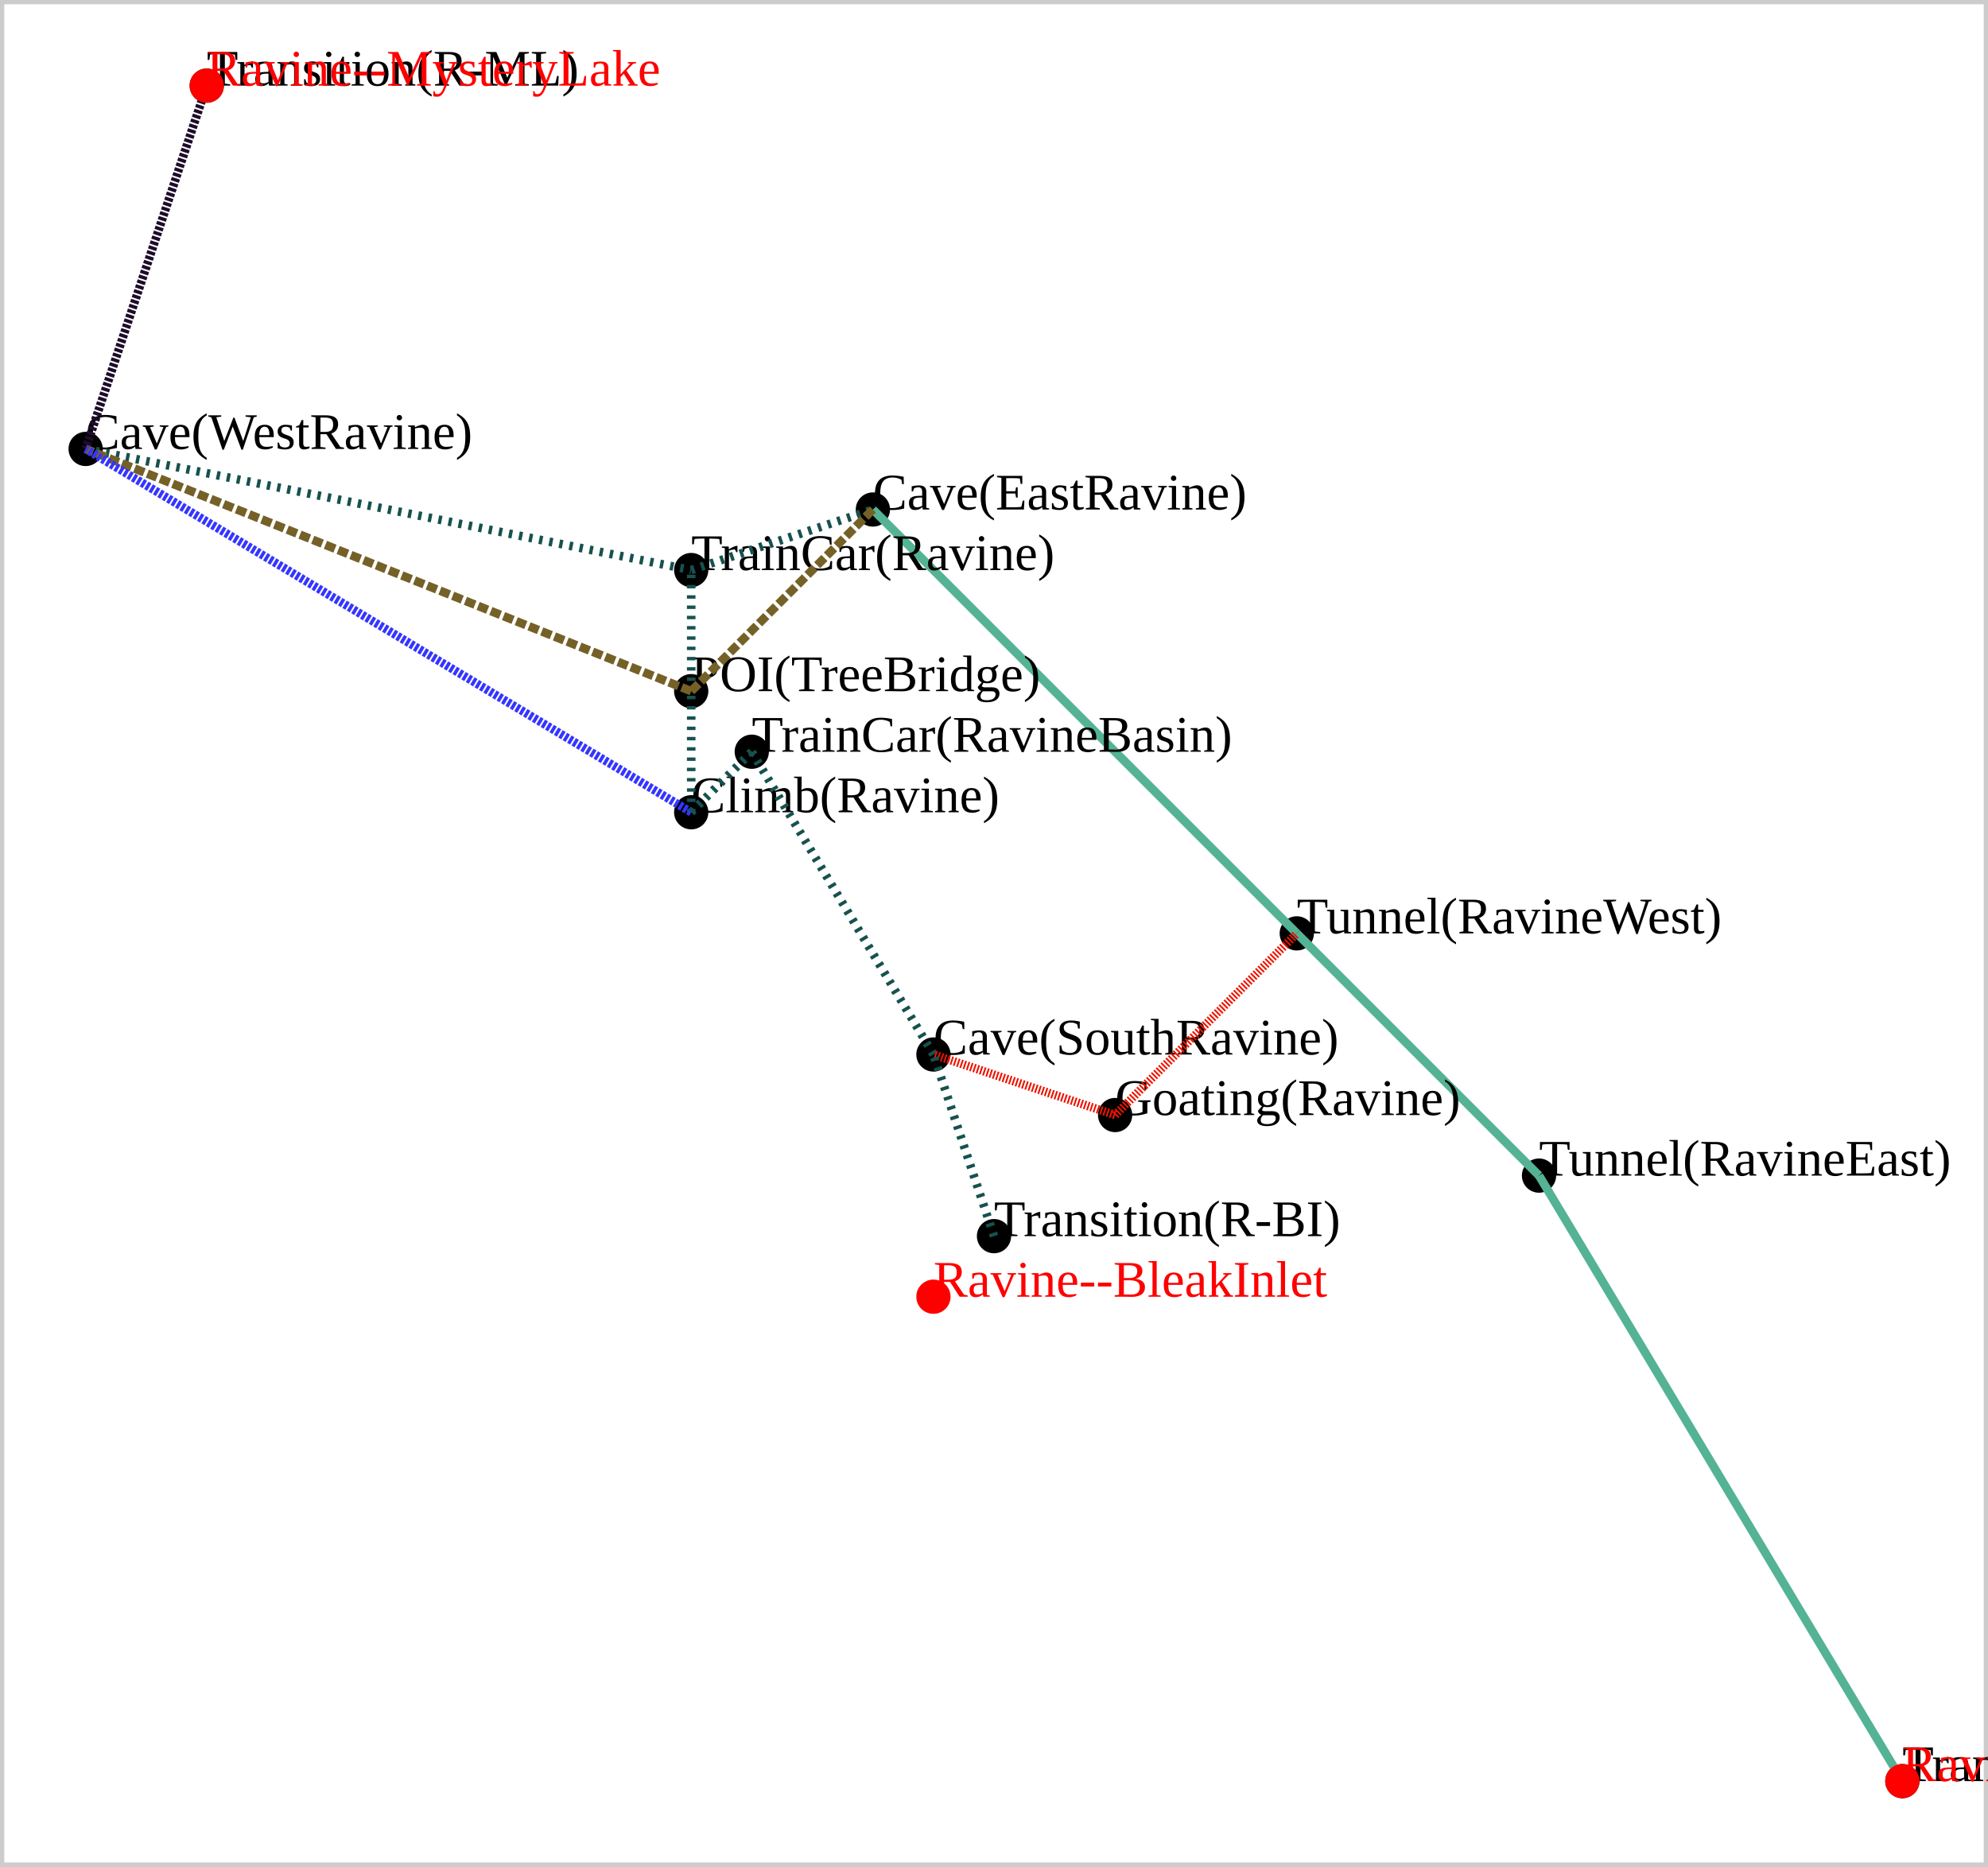
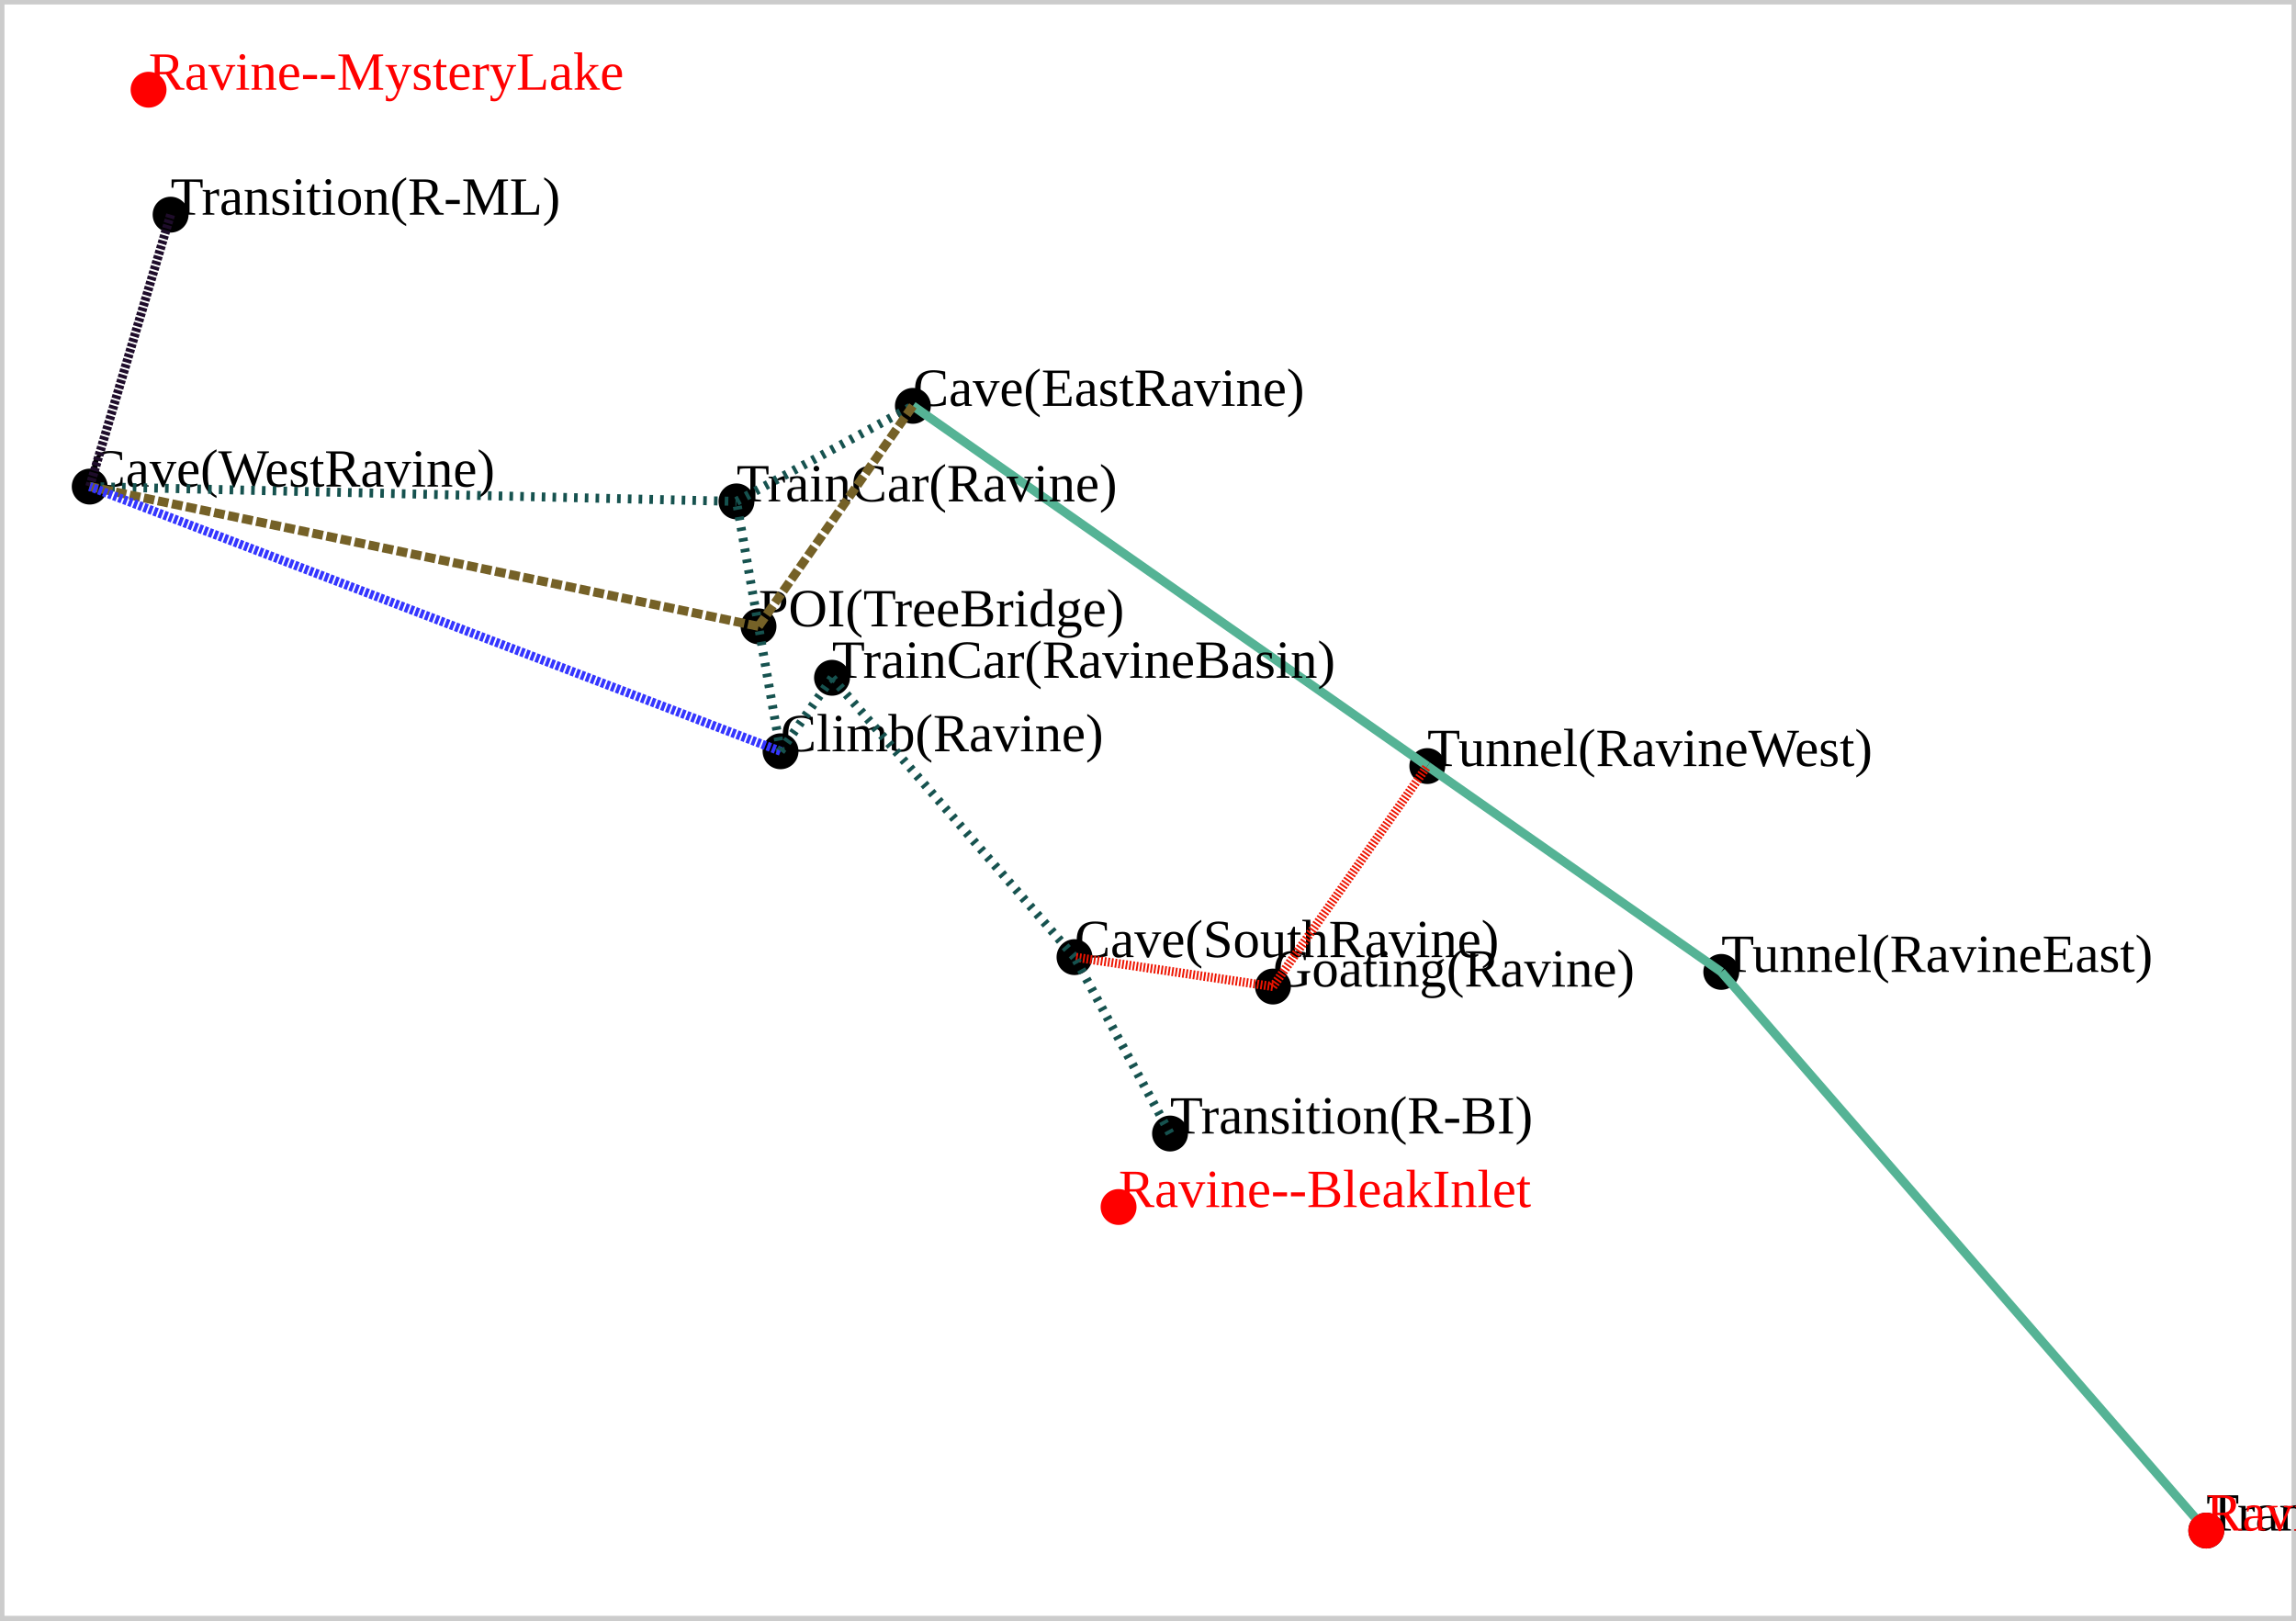
- <svg xmlns="http://www.w3.org/2000/svg" width="1160.66" height="1089.95" viewBox="0 0 1160.66 1089.95">
+ <svg xmlns="http://www.w3.org/2000/svg" width="1279.62" height="903.01" viewBox="0 0 1279.62 903.01">
  <defs>
</defs>
-   <rect x="0" y="0" width="1160.66" height="1089.95" fill="white" stroke="#cccccc" stroke-width="5.0" />
-   <circle cx="1110.66" cy="1039.95" r="10" fill="black" />
-   <text x="1110.66" y="1039.95" font-size="30" fill="black">Transition(R-CH)</text>
-   <circle cx="898.53" cy="686.4" r="10" fill="black" />
-   <text x="898.53" y="686.4" font-size="30" fill="black">Tunnel(RavineEast)</text>
-   <path d="M898.53,686.4 L1110.66,1039.95" stroke-width="5.0" stroke="#55b395" stroke-dasharray="" />
-   <circle cx="757.11" cy="544.97" r="10" fill="black" />
-   <text x="757.11" y="544.97" font-size="30" fill="black">Tunnel(RavineWest)</text>
-   <path d="M757.11,544.97 L898.53,686.4" stroke-width="5.0" stroke="#55b395" stroke-dasharray="" />
-   <circle cx="509.62" cy="297.49" r="10" fill="black" />
-   <text x="509.62" y="297.49" font-size="30" fill="black">Cave(EastRavine)</text>
-   <path d="M509.62,297.49 L757.11,544.97" stroke-width="5.0" stroke="#55b395" stroke-dasharray="" />
-   <circle cx="403.55" cy="332.84" r="10" fill="black" />
-   <text x="403.55" y="332.84" font-size="30" fill="black">TrainCar(Ravine)</text>
-   <path d="M403.55,332.84 L509.62,297.49" stroke-width="5.0" stroke="#16524f" stroke-dasharray="2,4" />
-   <circle cx="50" cy="262.13" r="10" fill="black" />
-   <text x="50" y="262.13" font-size="30" fill="black">Cave(WestRavine)</text>
-   <path d="M50,262.13 L403.55,332.84" stroke-width="5.0" stroke="#16524f" stroke-dasharray="2,4" />
-   <circle cx="120.71" cy="50.0" r="10" fill="black" />
-   <text x="120.71" y="50.0" font-size="30" fill="black">Transition(R-ML)</text>
-   <path d="M120.71,50.0 L50,262.13" stroke-width="5.0" stroke="#1e0c2a" stroke-dasharray="2,1" />
-   <circle cx="403.55" cy="403.55" r="10" fill="black" />
-   <text x="403.55" y="403.55" font-size="30" fill="black">POI(TreeBridge)</text>
-   <path d="M403.55,403.55 L403.55,332.84" stroke-width="5.0" stroke="#16524f" stroke-dasharray="2,4" />
-   <path d="M403.55,403.55 L509.62,297.49" stroke-width="5.0" stroke="#756127" stroke-dasharray="6,2" />
-   <path d="M403.55,403.55 L50,262.13" stroke-width="5.0" stroke="#756127" stroke-dasharray="6,2" />
-   <circle cx="403.55" cy="474.26" r="10" fill="black" />
-   <text x="403.55" y="474.26" font-size="30" fill="black">Climb(Ravine)</text>
-   <path d="M403.55,474.26 L403.55,403.55" stroke-width="5.0" stroke="#16524f" stroke-dasharray="2,4" />
-   <path d="M403.55,474.26 L50,262.13" stroke-width="5.0" stroke="#3435ff" stroke-dasharray="2,1" />
-   <circle cx="438.91" cy="438.91" r="10" fill="black" />
-   <text x="438.91" y="438.91" font-size="30" fill="black">TrainCar(RavineBasin)</text>
-   <path d="M438.91,438.91 L403.55,474.26" stroke-width="5.0" stroke="#16524f" stroke-dasharray="2,4" />
-   <circle cx="544.97" cy="615.69" r="10" fill="black" />
-   <text x="544.97" y="615.69" font-size="30" fill="black">Cave(SouthRavine)</text>
-   <path d="M544.97,615.69 L438.91,438.91" stroke-width="5.0" stroke="#16524f" stroke-dasharray="2,4" />
-   <circle cx="651.04" cy="651.04" r="10" fill="black" />
-   <text x="651.04" y="651.04" font-size="30" fill="black">Goating(Ravine)</text>
-   <path d="M651.04,651.04 L757.11,544.97" stroke-width="5.0" stroke="#ee1300" stroke-dasharray="1,1" />
-   <path d="M651.04,651.04 L544.97,615.69" stroke-width="5.0" stroke="#ee1300" stroke-dasharray="1,1" />
-   <circle cx="580.33" cy="721.75" r="10" fill="black" />
-   <text x="580.33" y="721.75" font-size="30" fill="black">Transition(R-BI)</text>
-   <path d="M580.33,721.75 L544.97,615.69" stroke-width="5.0" stroke="#16524f" stroke-dasharray="2,4" />
-   <circle cx="1110.66" cy="1039.95" r="10" fill="red" />
-   <text x="1110.66" y="1039.95" font-size="30" fill="red">Ravine--CoastalHighway</text>
-   <circle cx="120.71" cy="50.0" r="10" fill="red" />
-   <text x="120.71" y="50.0" font-size="30" fill="red">Ravine--MysteryLake</text>
-   <circle cx="544.97" cy="757.11" r="10" fill="red" />
-   <text x="544.97" y="757.11" font-size="30" fill="red">Ravine--BleakInlet</text>
+   <rect x="0" y="0" width="1279.62" height="903.01" fill="white" stroke="#cccccc" stroke-width="5.0" />
+   <circle cx="1229.62" cy="853.01" r="10" fill="black" />
+   <text x="1229.62" y="853.01" font-size="30" fill="black">Transition(R-CH)</text>
+   <circle cx="959.31" cy="541.66" r="10" fill="black" />
+   <text x="959.31" y="541.66" font-size="30" fill="black">Tunnel(RavineEast)</text>
+   <path d="M959.31,541.66 L1229.62,853.01" stroke-width="5.0" stroke="#55b395" stroke-dasharray="" />
+   <circle cx="795.48" cy="426.94" r="10" fill="black" />
+   <text x="795.48" y="426.94" font-size="30" fill="black">Tunnel(RavineWest)</text>
+   <path d="M795.48,426.94 L959.31,541.66" stroke-width="5.0" stroke="#55b395" stroke-dasharray="" />
+   <circle cx="508.78" cy="226.19" r="10" fill="black" />
+   <text x="508.78" y="226.19" font-size="30" fill="black">Cave(EastRavine)</text>
+   <path d="M508.78,226.19 L795.48,426.94" stroke-width="5.0" stroke="#55b395" stroke-dasharray="" />
+   <circle cx="410.46" cy="279.43" r="10" fill="black" />
+   <text x="410.46" y="279.43" font-size="30" fill="black">TrainCar(Ravine)</text>
+   <path d="M410.46,279.43 L508.78,226.19" stroke-width="5.0" stroke="#16524f" stroke-dasharray="2,4" />
+   <circle cx="50.0" cy="271.19" r="10" fill="black" />
+   <text x="50.0" y="271.19" font-size="30" fill="black">Cave(WestRavine)</text>
+   <path d="M50.0,271.19 L410.46,279.43" stroke-width="5.0" stroke="#16524f" stroke-dasharray="2,4" />
+   <circle cx="95.08" cy="119.64" r="10" fill="black" />
+   <text x="95.08" y="119.64" font-size="30" fill="black">Transition(R-ML)</text>
+   <path d="M95.08,119.64 L50.0,271.19" stroke-width="5.0" stroke="#1e0c2a" stroke-dasharray="2,1" />
+   <circle cx="422.74" cy="349.07" r="10" fill="black" />
+   <text x="422.74" y="349.07" font-size="30" fill="black">POI(TreeBridge)</text>
+   <path d="M422.74,349.07 L410.46,279.43" stroke-width="5.0" stroke="#16524f" stroke-dasharray="2,4" />
+   <path d="M422.74,349.07 L508.78,226.19" stroke-width="5.0" stroke="#756127" stroke-dasharray="6,2" />
+   <path d="M422.74,349.07 L50.0,271.19" stroke-width="5.0" stroke="#756127" stroke-dasharray="6,2" />
+   <circle cx="435.02" cy="418.7" r="10" fill="black" />
+   <text x="435.02" y="418.7" font-size="30" fill="black">Climb(Ravine)</text>
+   <path d="M435.02,418.7 L422.74,349.07" stroke-width="5.0" stroke="#16524f" stroke-dasharray="2,4" />
+   <path d="M435.02,418.7 L50.0,271.19" stroke-width="5.0" stroke="#3435ff" stroke-dasharray="2,1" />
+   <circle cx="463.7" cy="377.74" r="10" fill="black" />
+   <text x="463.7" y="377.74" font-size="30" fill="black">TrainCar(RavineBasin)</text>
+   <path d="M463.7,377.74 L435.02,418.7" stroke-width="5.0" stroke="#16524f" stroke-dasharray="2,4" />
+   <circle cx="598.85" cy="533.42" r="10" fill="black" />
+   <text x="598.85" y="533.42" font-size="30" fill="black">Cave(SouthRavine)</text>
+   <path d="M598.85,533.42 L463.7,377.74" stroke-width="5.0" stroke="#16524f" stroke-dasharray="2,4" />
+   <circle cx="709.45" cy="549.82" r="10" fill="black" />
+   <text x="709.45" y="549.82" font-size="30" fill="black">Goating(Ravine)</text>
+   <path d="M709.45,549.82 L795.48,426.94" stroke-width="5.0" stroke="#ee1300" stroke-dasharray="1,1" />
+   <path d="M709.45,549.82 L598.85,533.42" stroke-width="5.0" stroke="#ee1300" stroke-dasharray="1,1" />
+   <circle cx="652.09" cy="631.73" r="10" fill="black" />
+   <text x="652.09" y="631.73" font-size="30" fill="black">Transition(R-BI)</text>
+   <path d="M652.09,631.73 L598.85,533.42" stroke-width="5.0" stroke="#16524f" stroke-dasharray="2,4" />
+   <circle cx="1229.62" cy="853.01" r="10" fill="red" />
+   <text x="1229.62" y="853.01" font-size="30" fill="red">Ravine--CoastalHighway</text>
+   <circle cx="82.8" cy="50" r="10" fill="red" />
+   <text x="82.8" y="50" font-size="30" fill="red">Ravine--MysteryLake</text>
+   <circle cx="623.41" cy="672.69" r="10" fill="red" />
+   <text x="623.41" y="672.69" font-size="30" fill="red">Ravine--BleakInlet</text>
</svg>
